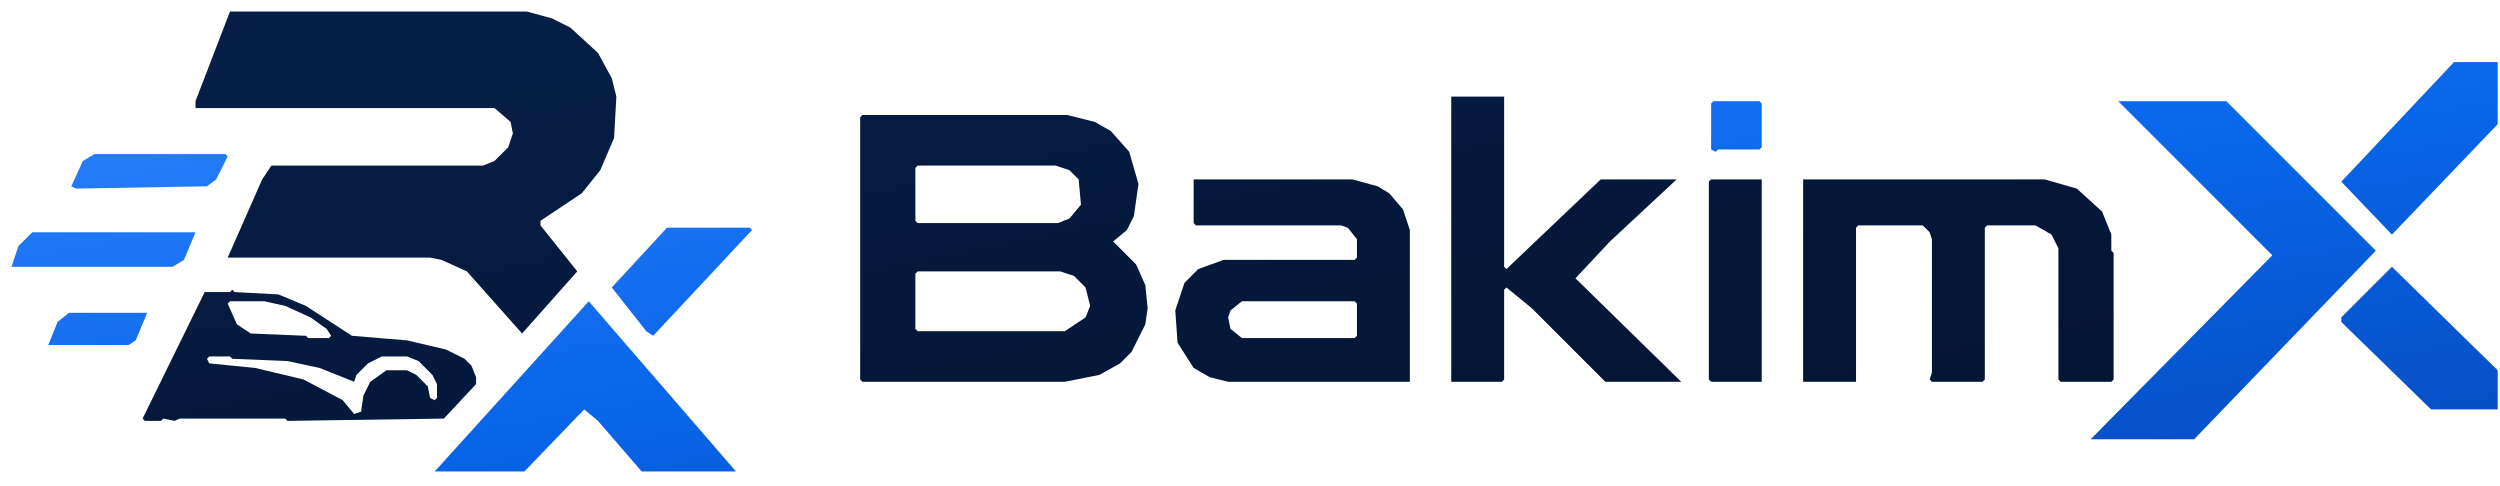
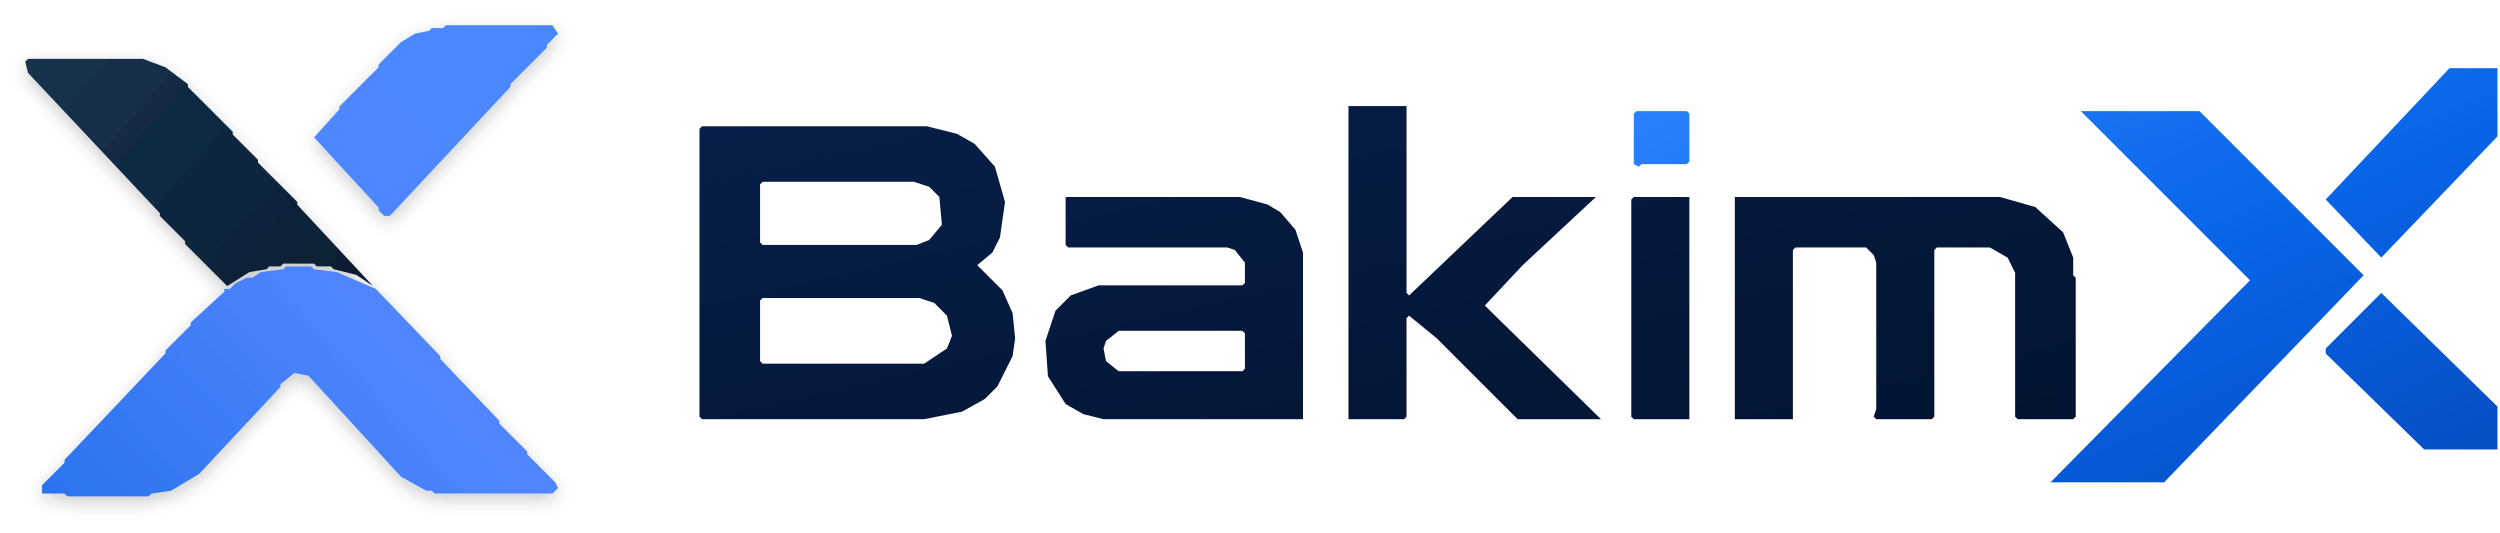
- <svg xmlns="http://www.w3.org/2000/svg" width="1087" height="211" viewBox="0 0 1087 211" role="img" aria-labelledby="title">
+ <svg xmlns="http://www.w3.org/2000/svg" width="990" height="211" viewBox="0 0 990 211" role="img" aria-labelledby="title">
  <defs>
    <linearGradient id="navy" x1="0%" y1="0%" x2="100%" y2="100%">
      <stop offset="0%" stop-color="#071F49" />
      <stop offset="100%" stop-color="#031432" />
    </linearGradient>
    <linearGradient id="blue" x1="0%" y1="0%" x2="100%" y2="100%">
      <stop offset="0%" stop-color="#2F84FF" />
      <stop offset="55%" stop-color="#0865E8" />
      <stop offset="100%" stop-color="#064BBF" />
    </linearGradient>
+     <linearGradient id="blueGrad" x1="100" y1="283" x2="286" y2="117" gradientUnits="userSpaceOnUse">
+       <stop offset="0" stop-color="#2B72EE" />
+       <stop offset="0.52" stop-color="#4F86FF" />
+       <stop offset="1" stop-color="#4A87FF" />
+     </linearGradient>
+     <linearGradient id="navyArmGrad" x1="95" y1="128" x2="222" y2="239" gradientUnits="userSpaceOnUse">
+       <stop offset="0" stop-color="#16334F" />
+       <stop offset="1" stop-color="#071A2D" />
+     </linearGradient>
+     <filter id="logoShadow" x="70" y="96" width="250" height="220" filterUnits="userSpaceOnUse" color-interpolation-filters="sRGB">
+       <feDropShadow dx="0" dy="2" stdDeviation="3" flood-color="#000000" flood-opacity="0.20" />
+     </filter>
  </defs>
-   <path d="M 62.00,182.00 L 63.00,183.00 L 70.00,183.00 L 71.00,182.00 L 76.00,183.00 L 78.00,182.00 L 124.00,182.00 L 125.00,183.00 L 193.00,182.00 L 207.00,167.00 L 207.00,164.00 L 205.00,159.00 L 202.00,156.00 L 194.00,152.00 L 177.00,148.00 L 153.00,146.00 L 133.00,133.00 L 121.00,128.00 L 102.00,127.00 L 101.00,126.00 L 100.00,127.00 L 89.00,127.00 Z M 90.00,156.00 L 91.00,155.00 L 100.00,155.00 L 101.00,156.00 L 125.00,157.00 L 139.00,160.00 L 154.00,166.00 L 155.00,163.00 L 160.00,158.00 L 166.00,155.00 L 177.00,155.00 L 182.00,157.00 L 188.00,163.00 L 190.00,167.00 L 190.00,173.00 L 189.00,174.00 L 187.00,173.00 L 186.00,168.00 L 181.00,163.00 L 177.00,161.00 L 168.00,161.00 L 161.00,166.00 L 158.00,172.00 L 157.00,179.00 L 154.00,180.00 L 149.00,174.00 L 132.00,165.00 L 111.00,160.00 L 91.00,158.00 Z M 99.00,132.00 L 100.00,131.00 L 115.00,131.00 L 124.00,133.00 L 135.00,138.00 L 142.00,143.00 L 144.00,146.00 L 143.00,147.00 L 134.00,147.00 L 133.00,146.00 L 109.00,145.00 L 103.00,141.00 Z M 784.00,78.00 L 784.00,166.00 L 807.00,166.00 L 807.00,99.00 L 808.00,98.00 L 836.00,98.00 L 839.00,101.00 L 840.00,104.00 L 840.00,162.00 L 839.00,165.00 L 840.00,166.00 L 862.00,166.00 L 863.00,165.00 L 863.00,99.00 L 864.00,98.00 L 885.00,98.00 L 892.00,102.00 L 895.00,108.00 L 895.00,165.00 L 896.00,166.00 L 918.00,166.00 L 919.00,165.00 L 919.00,110.00 L 918.00,109.00 L 918.00,102.00 L 914.00,92.00 L 903.00,82.00 L 889.00,78.00 Z M 744.00,78.00 L 743.00,79.00 L 743.00,165.00 L 744.00,166.00 L 766.00,166.00 L 766.00,78.00 Z M 519.00,78.00 L 519.00,97.00 L 520.00,98.00 L 583.00,98.00 L 586.00,99.00 L 590.00,104.00 L 590.00,112.00 L 589.00,113.00 L 532.00,113.00 L 521.00,117.00 L 515.00,123.00 L 511.00,135.00 L 512.00,149.00 L 519.00,160.00 L 526.00,164.00 L 534.00,166.00 L 613.00,166.00 L 613.00,100.00 L 610.00,91.00 L 604.00,84.00 L 599.00,81.00 L 588.00,78.00 Z M 534.00,138.00 L 535.00,135.00 L 540.00,131.00 L 589.00,131.00 L 590.00,132.00 L 590.00,146.00 L 589.00,147.00 L 540.00,147.00 L 535.00,143.00 Z M 374.00,51.00 L 374.00,165.00 L 375.00,166.00 L 463.00,166.00 L 478.00,163.00 L 487.00,158.00 L 492.00,153.00 L 498.00,141.00 L 499.00,134.00 L 498.00,124.00 L 494.00,115.00 L 484.00,105.00 L 490.00,100.00 L 493.00,94.00 L 495.00,80.00 L 491.00,66.00 L 483.00,57.00 L 476.00,53.00 L 464.00,50.00 L 375.00,50.00 Z M 398.00,119.00 L 399.00,118.00 L 461.00,118.00 L 467.00,120.00 L 472.00,125.00 L 474.00,133.00 L 472.00,138.00 L 463.00,144.00 L 399.00,144.00 L 398.00,143.00 Z M 398.00,73.00 L 399.00,72.00 L 459.00,72.00 L 465.00,74.00 L 469.00,78.00 L 470.00,89.00 L 465.00,95.00 L 460.00,97.00 L 399.00,97.00 L 398.00,96.00 Z M 631.00,42.00 L 631.00,166.00 L 653.00,166.00 L 654.00,165.00 L 654.00,126.00 L 655.00,125.00 L 666.00,134.00 L 698.00,166.00 L 731.00,166.00 L 685.00,121.00 L 700.00,105.00 L 729.00,78.00 L 696.00,78.00 L 655.00,117.00 L 654.00,116.00 L 654.00,42.00 Z M 100.00,5.00 L 85.00,44.00 L 85.00,47.00 L 215.00,47.00 L 222.00,53.00 L 223.00,58.00 L 221.00,64.00 L 215.00,70.00 L 210.00,72.00 L 118.00,72.00 L 114.00,78.00 L 99.00,112.00 L 187.00,112.00 L 192.00,113.00 L 203.00,118.00 L 227.00,145.00 L 251.00,118.00 L 235.00,98.00 L 235.00,96.00 L 253.00,84.00 L 261.00,74.00 L 267.00,60.00 L 268.00,42.00 L 266.00,34.00 L 260.00,23.00 L 248.00,12.00 L 240.00,8.00 L 229.00,5.00 Z" fill="url(#navy)" fill-rule="evenodd" />
-   <path d="M 21.00,150.00 L 56.00,150.00 L 59.00,148.00 L 64.00,136.00 L 30.00,136.00 L 25.00,140.00 Z M 320.00,205.00 L 256.00,131.00 L 189.00,205.00 L 228.00,205.00 L 254.00,178.00 L 260.00,183.00 L 279.00,205.00 Z M 1018.00,138.00 L 1018.00,140.00 L 1057.00,178.00 L 1086.00,178.00 L 1086.00,161.00 L 1040.00,116.00 Z M 5.00,116.00 L 75.00,116.00 L 80.00,113.00 L 85.00,101.00 L 14.00,101.00 L 8.00,107.00 Z M 326.00,99.00 L 290.00,99.00 L 266.00,125.00 L 281.00,144.00 L 284.00,146.00 L 327.00,100.00 Z M 31.00,81.00 L 33.00,82.00 L 90.00,81.00 L 94.00,78.00 L 99.00,68.00 L 98.00,67.00 L 41.00,67.00 L 36.00,70.00 Z M 921.00,44.00 L 988.00,111.00 L 909.00,191.00 L 954.00,191.00 L 1033.00,109.00 L 968.00,44.00 Z M 745.00,44.00 L 744.00,45.00 L 744.00,65.00 L 746.00,66.00 L 747.00,65.00 L 765.00,65.00 L 766.00,64.00 L 766.00,45.00 L 765.00,44.00 Z M 1086.00,27.00 L 1067.00,27.00 L 1018.00,79.00 L 1040.00,102.00 L 1086.00,54.00 Z" fill="url(#blue)" fill-rule="evenodd" />
+   <g transform="translate(-96.62 -119.94) scale(1.11053)">
+     <g filter="url(#logoShadow)">
+       <path d="M 96 130 L 97 134 L 144 184 L 144 185 L 153 194 L 153 195 L 168 210 L 176 205 L 182 204 L 183 203 L 187 203 L 188 202 L 199 202 L 200 203 L 205 203 L 206 204 L 214 206 L 220 210 L 193 181 L 193 180 L 179 166 L 179 165 L 170 156 L 170 155 L 154 139 L 154 138 L 146 132 L 138 129 L 97 129 Z" fill="url(#navyArmGrad)" />
+       <path d="M 102 284 L 110 284 L 111 285 L 140 285 L 141 284 L 148 283 L 158 277 L 187 246 L 187 245 L 192 241 L 197 242 L 230 278 L 239 283 L 241 283 L 242 284 L 284 284 L 286 282 L 285 280 L 275 270 L 275 269 L 265 259 L 265 258 L 244 236 L 244 235 L 221 211 L 207 205 L 199 204 L 198 203 L 189 203 L 188 204 L 180 205 L 177 207 L 175 207 L 171 209 L 169 211 L 167 211 L 167 212 L 155 223 L 155 224 L 146 233 L 146 234 L 110 272 L 110 273 L 102 281 Z" fill="url(#blueGrad)" />
+       <path d="M 284 117 L 246 117 L 245 118 L 241 118 L 240 119 L 235 120 L 230 123 L 222 131 L 222 132 L 208 146 L 208 147 L 199 157 L 222 182 L 222 183 L 224 185 L 226 185 L 269 139 L 269 138 L 282 125 L 282 124 L 286 120 Z" fill="url(#blueGrad)" />
+     </g>
+   </g>
+   <g transform="translate(-97.01 0)">
+     <path d="M 784.00,78.00 L 784.00,166.00 L 807.00,166.00 L 807.00,99.00 L 808.00,98.00 L 836.00,98.00 L 839.00,101.00 L 840.00,104.00 L 840.00,162.00 L 839.00,165.00 L 840.00,166.00 L 862.00,166.00 L 863.00,165.00 L 863.00,99.00 L 864.00,98.00 L 885.00,98.00 L 892.00,102.00 L 895.00,108.00 L 895.00,165.00 L 896.00,166.00 L 918.00,166.00 L 919.00,165.00 L 919.00,110.00 L 918.00,109.00 L 918.00,102.00 L 914.00,92.00 L 903.00,82.00 L 889.00,78.00 Z M 744.00,78.00 L 743.00,79.00 L 743.00,165.00 L 744.00,166.00 L 766.00,166.00 L 766.00,78.00 Z M 519.00,78.00 L 519.00,97.00 L 520.00,98.00 L 583.00,98.00 L 586.00,99.00 L 590.00,104.00 L 590.00,112.00 L 589.00,113.00 L 532.00,113.00 L 521.00,117.00 L 515.00,123.00 L 511.00,135.00 L 512.00,149.00 L 519.00,160.00 L 526.00,164.00 L 534.00,166.00 L 613.00,166.00 L 613.00,100.00 L 610.00,91.00 L 604.00,84.00 L 599.00,81.00 L 588.00,78.00 Z M 534.00,138.00 L 535.00,135.00 L 540.00,131.00 L 589.00,131.00 L 590.00,132.00 L 590.00,146.00 L 589.00,147.00 L 540.00,147.00 L 535.00,143.00 Z M 374.00,51.00 L 374.00,165.00 L 375.00,166.00 L 463.00,166.00 L 478.00,163.00 L 487.00,158.00 L 492.00,153.00 L 498.00,141.00 L 499.00,134.00 L 498.00,124.00 L 494.00,115.00 L 484.00,105.00 L 490.00,100.00 L 493.00,94.00 L 495.00,80.00 L 491.00,66.00 L 483.00,57.00 L 476.00,53.00 L 464.00,50.00 L 375.00,50.00 Z M 398.00,119.00 L 399.00,118.00 L 461.00,118.00 L 467.00,120.00 L 472.00,125.00 L 474.00,133.00 L 472.00,138.00 L 463.00,144.00 L 399.00,144.00 L 398.00,143.00 Z M 398.00,73.00 L 399.00,72.00 L 459.00,72.00 L 465.00,74.00 L 469.00,78.00 L 470.00,89.00 L 465.00,95.00 L 460.00,97.00 L 399.00,97.00 L 398.00,96.00 Z M 631.00,42.00 L 631.00,166.00 L 653.00,166.00 L 654.00,165.00 L 654.00,126.00 L 655.00,125.00 L 666.00,134.00 L 698.00,166.00 L 731.00,166.00 L 685.00,121.00 L 700.00,105.00 L 729.00,78.00 L 696.00,78.00 L 655.00,117.00 L 654.00,116.00 L 654.00,42.00 Z" fill="url(#navy)" fill-rule="evenodd" />
+     <path d="M 1018.00,138.00 L 1018.00,140.00 L 1057.00,178.00 L 1086.00,178.00 L 1086.00,161.00 L 1040.00,116.00 Z M 921.00,44.00 L 988.00,111.00 L 909.00,191.00 L 954.00,191.00 L 1033.00,109.00 L 968.00,44.00 Z M 745.00,44.00 L 744.00,45.00 L 744.00,65.00 L 746.00,66.00 L 747.00,65.00 L 765.00,65.00 L 766.00,64.00 L 766.00,45.00 L 765.00,44.00 Z M 1086.00,27.00 L 1067.00,27.00 L 1018.00,79.00 L 1040.00,102.00 L 1086.00,54.00 Z" fill="url(#blue)" fill-rule="evenodd" />
+   </g>
</svg>
